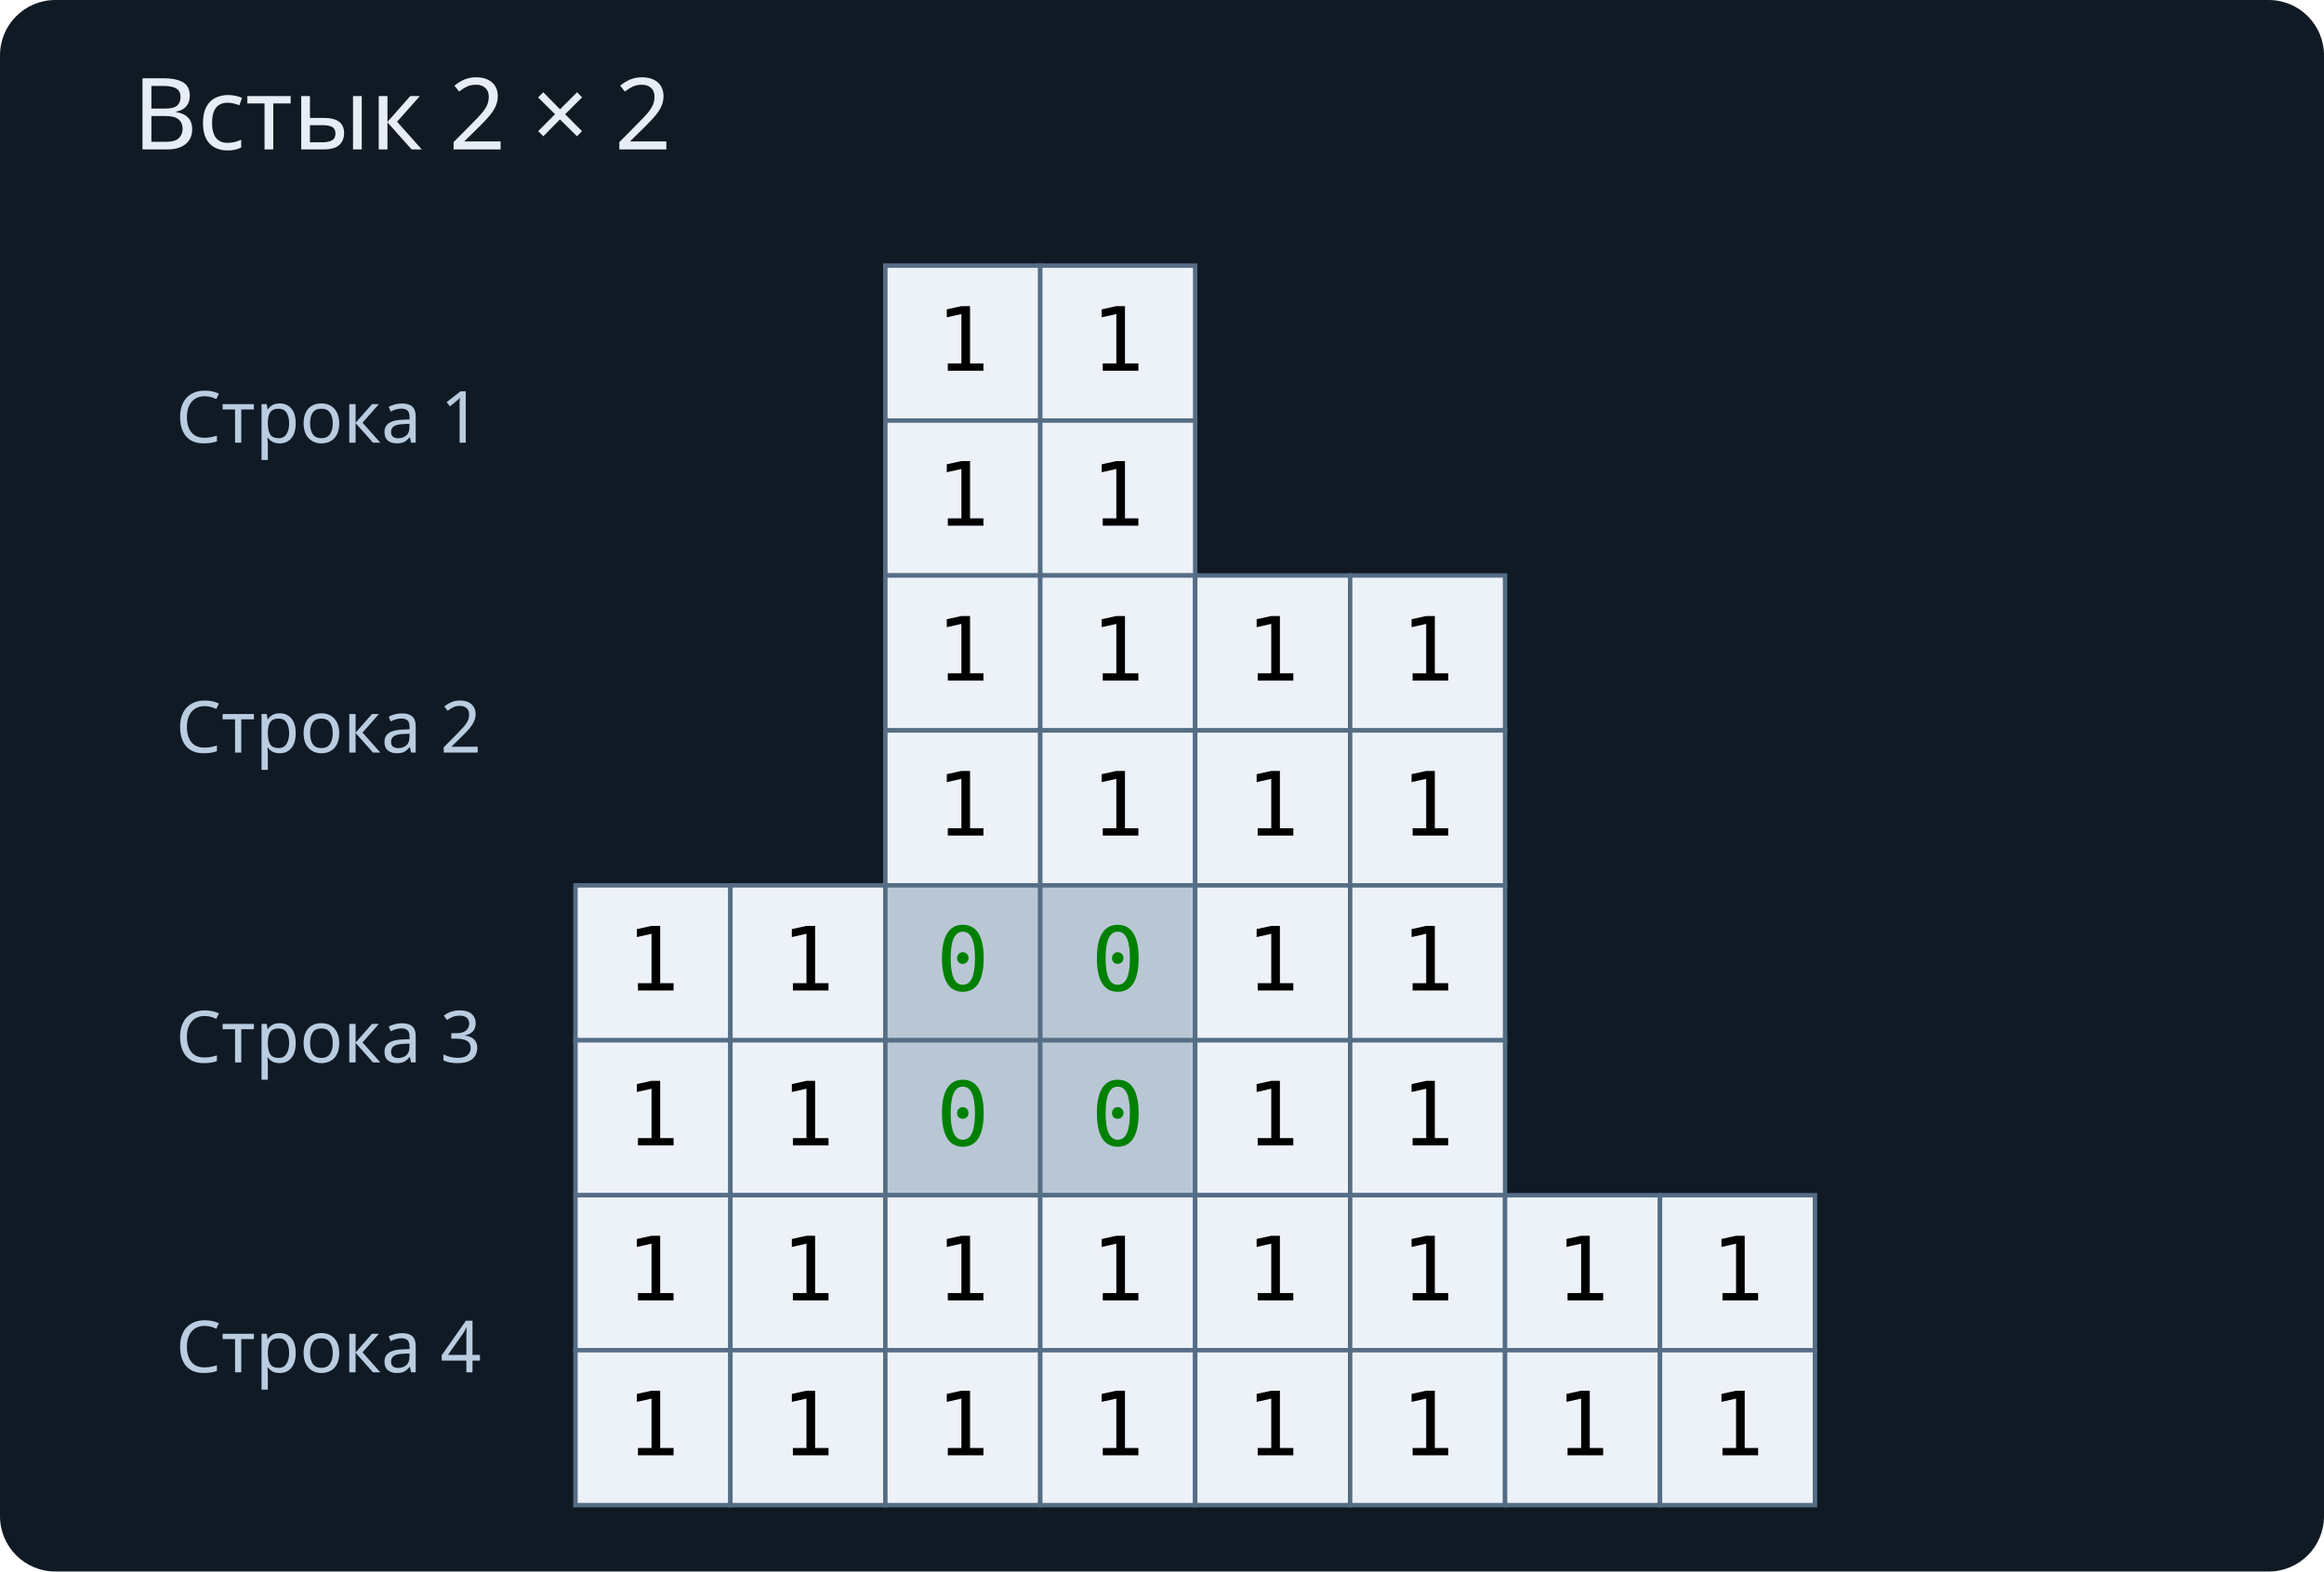
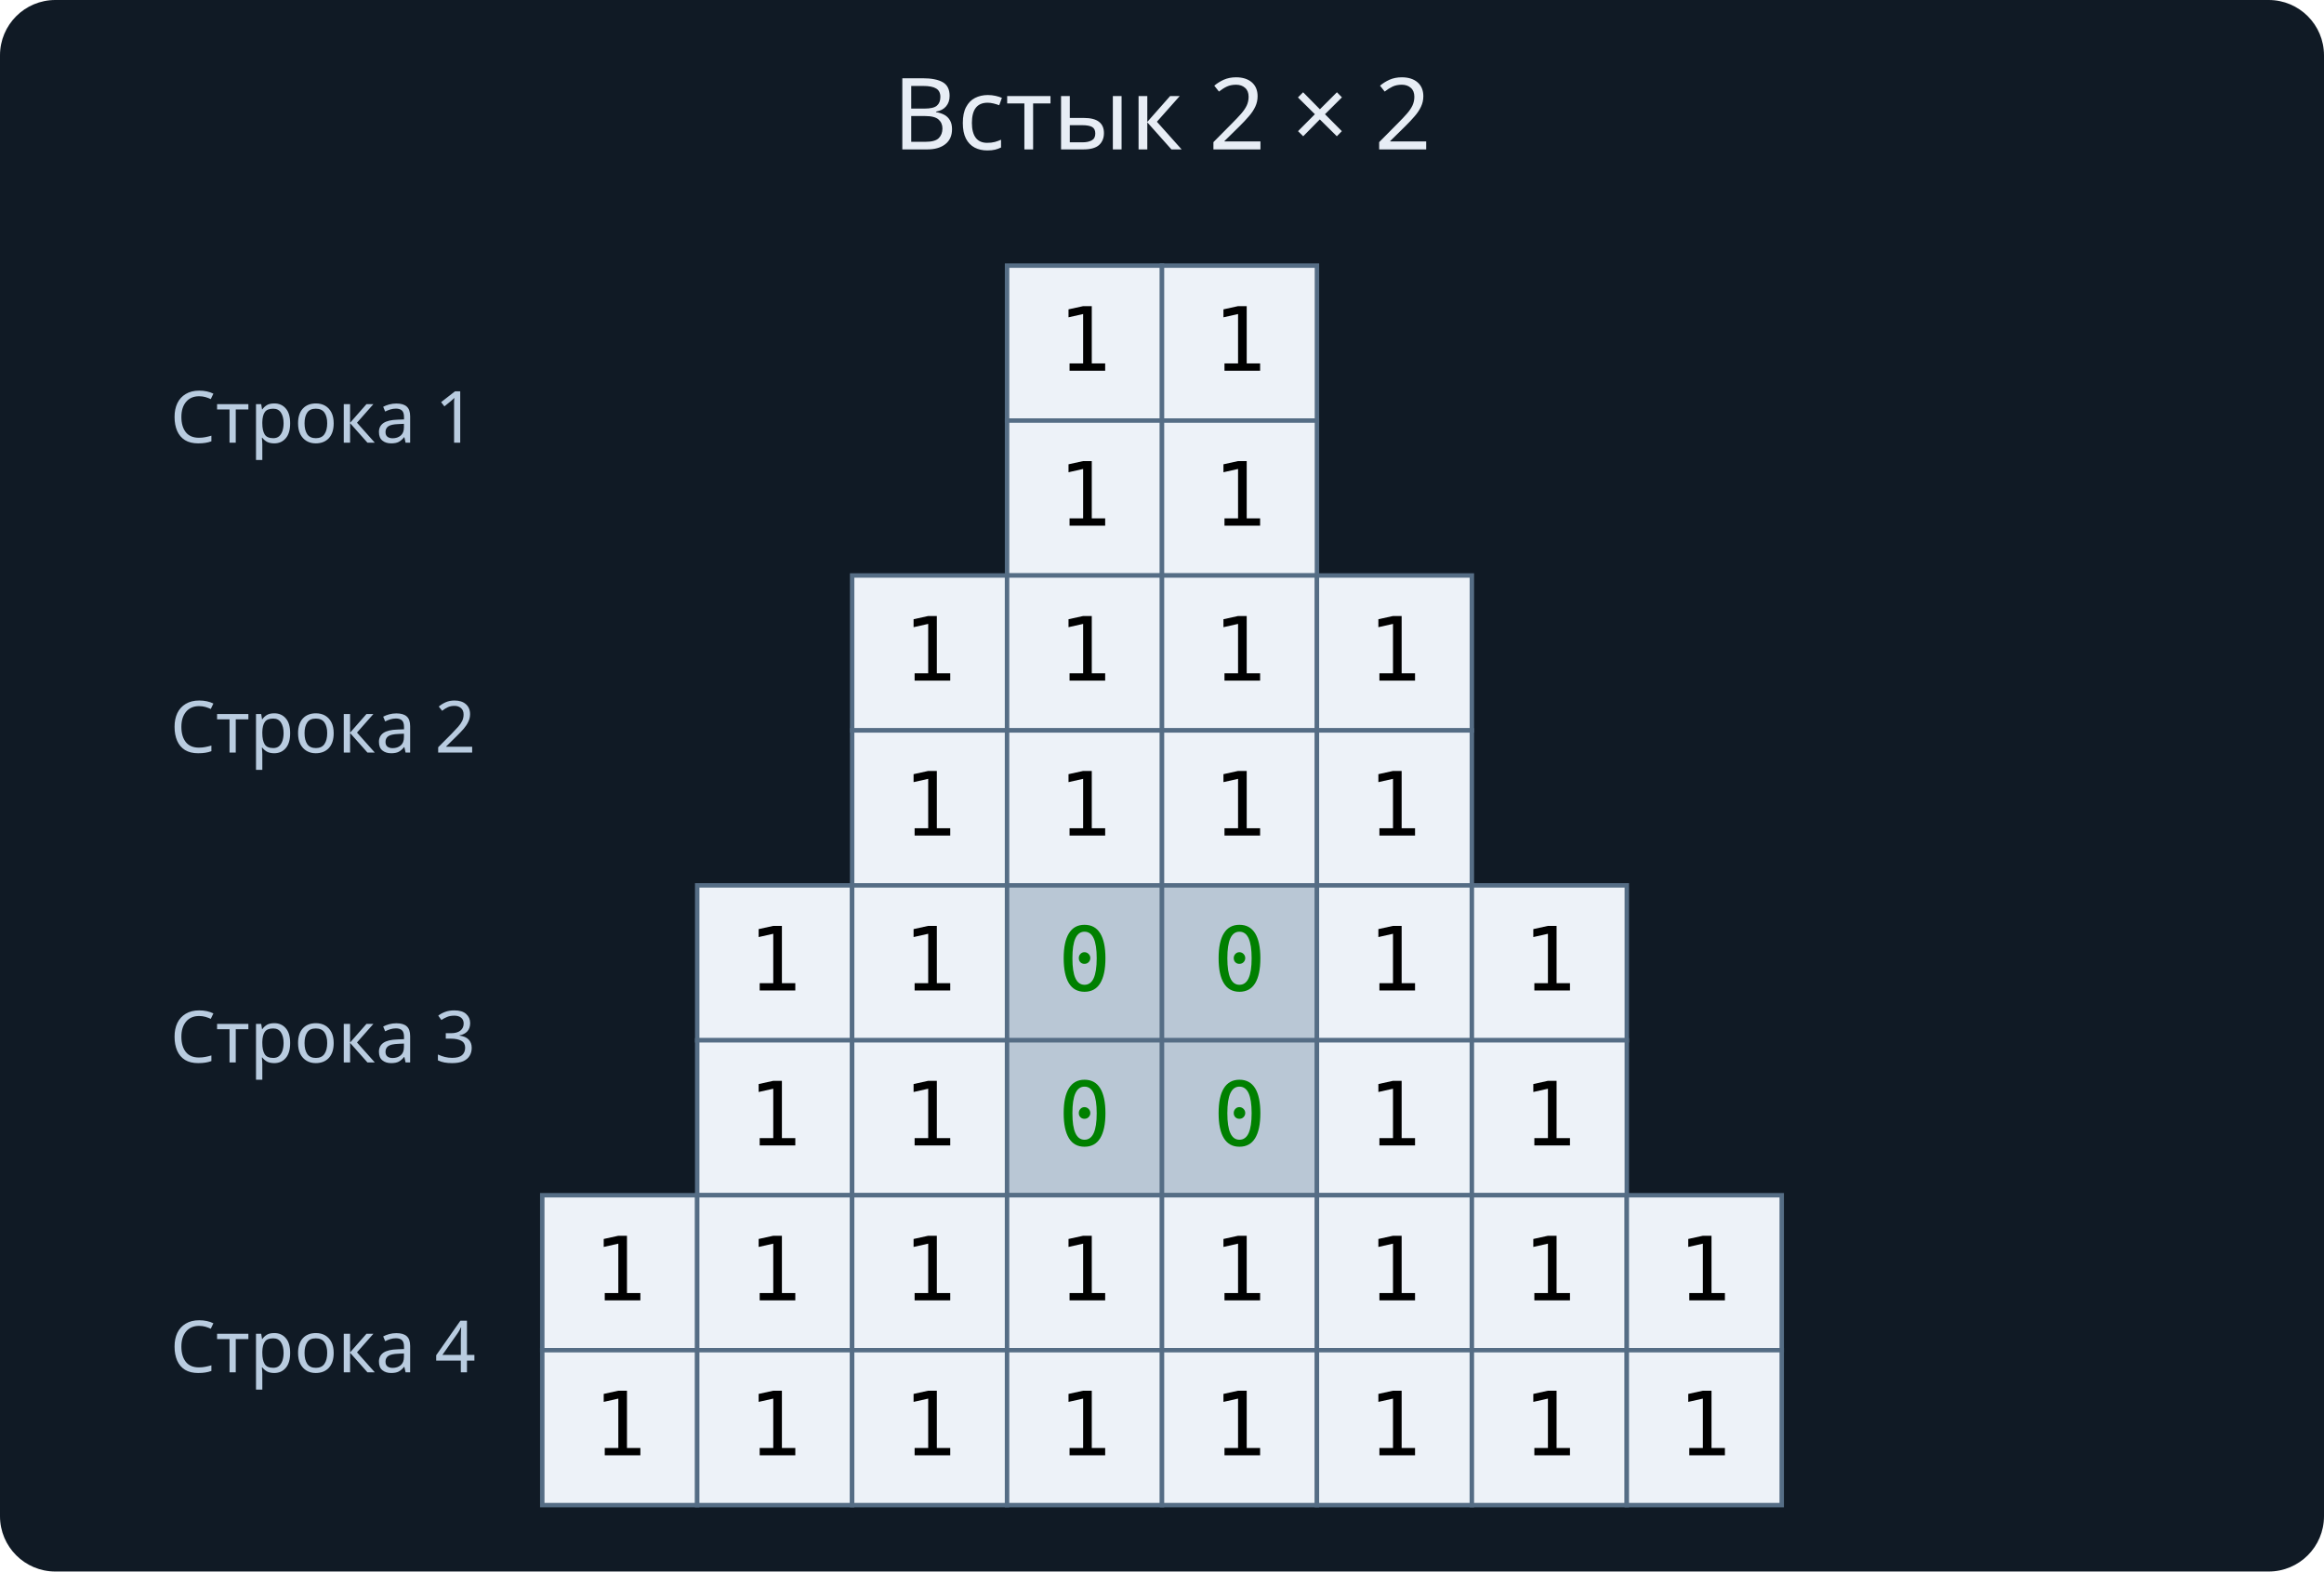
<svg xmlns="http://www.w3.org/2000/svg" width="420" height="284" viewBox="0 0 420 284" role="img" aria-labelledby="title desc">
  <rect width="420" height="284" rx="10" fill="#101a25" />
-   <text x="24" y="27" fill="#e7edf5" font-size="18" font-family="sans-serif">Встык 2 × 2</text>
-   <text x="87" y="80" fill="#b9cce0" font-size="13" font-family="sans-serif" text-anchor="end">Строка 1</text>
-   <rect x="160" y="48" width="28" height="28" fill="#edf2f8" stroke="#556d85" stroke-width=".8" />
-   <text x="174" y="67" fill="#000000" font-size="16" font-family="monospace" text-anchor="middle">1</text>
-   <rect x="188" y="48" width="28" height="28" fill="#edf2f8" stroke="#556d85" stroke-width=".8" />
-   <text x="202" y="67" fill="#000000" font-size="16" font-family="monospace" text-anchor="middle">1</text>
-   <rect x="160" y="76" width="28" height="28" fill="#edf2f8" stroke="#556d85" stroke-width=".8" />
-   <text x="174" y="95" fill="#000000" font-size="16" font-family="monospace" text-anchor="middle">1</text>
-   <rect x="188" y="76" width="28" height="28" fill="#edf2f8" stroke="#556d85" stroke-width=".8" />
-   <text x="202" y="95" fill="#000000" font-size="16" font-family="monospace" text-anchor="middle">1</text>
-   <text x="87" y="136" fill="#b9cce0" font-size="13" font-family="sans-serif" text-anchor="end">Строка 2</text>
-   <rect x="160" y="104" width="28" height="28" fill="#edf2f8" stroke="#556d85" stroke-width=".8" />
-   <text x="174" y="123" fill="#000000" font-size="16" font-family="monospace" text-anchor="middle">1</text>
-   <rect x="188" y="104" width="28" height="28" fill="#edf2f8" stroke="#556d85" stroke-width=".8" />
-   <text x="202" y="123" fill="#000000" font-size="16" font-family="monospace" text-anchor="middle">1</text>
-   <rect x="216" y="104" width="28" height="28" fill="#edf2f8" stroke="#556d85" stroke-width=".8" />
-   <text x="230" y="123" fill="#000000" font-size="16" font-family="monospace" text-anchor="middle">1</text>
-   <rect x="244" y="104" width="28" height="28" fill="#edf2f8" stroke="#556d85" stroke-width=".8" />
-   <text x="258" y="123" fill="#000000" font-size="16" font-family="monospace" text-anchor="middle">1</text>
-   <rect x="160" y="132" width="28" height="28" fill="#edf2f8" stroke="#556d85" stroke-width=".8" />
-   <text x="174" y="151" fill="#000000" font-size="16" font-family="monospace" text-anchor="middle">1</text>
-   <rect x="188" y="132" width="28" height="28" fill="#edf2f8" stroke="#556d85" stroke-width=".8" />
-   <text x="202" y="151" fill="#000000" font-size="16" font-family="monospace" text-anchor="middle">1</text>
-   <rect x="216" y="132" width="28" height="28" fill="#edf2f8" stroke="#556d85" stroke-width=".8" />
-   <text x="230" y="151" fill="#000000" font-size="16" font-family="monospace" text-anchor="middle">1</text>
-   <rect x="244" y="132" width="28" height="28" fill="#edf2f8" stroke="#556d85" stroke-width=".8" />
-   <text x="258" y="151" fill="#000000" font-size="16" font-family="monospace" text-anchor="middle">1</text>
-   <text x="87" y="192" fill="#b9cce0" font-size="13" font-family="sans-serif" text-anchor="end">Строка 3</text>
-   <rect x="104" y="160" width="28" height="28" fill="#edf2f8" stroke="#556d85" stroke-width=".8" />
-   <text x="118" y="179" fill="#000000" font-size="16" font-family="monospace" text-anchor="middle">1</text>
-   <rect x="132" y="160" width="28" height="28" fill="#edf2f8" stroke="#556d85" stroke-width=".8" />
-   <text x="146" y="179" fill="#000000" font-size="16" font-family="monospace" text-anchor="middle">1</text>
-   <rect x="160" y="160" width="28" height="28" fill="#b9c7d5" stroke="#556d85" stroke-width=".8" />
-   <text x="174" y="179" fill="#008000" font-size="16" font-family="monospace" text-anchor="middle">0</text>
-   <rect x="188" y="160" width="28" height="28" fill="#b9c7d5" stroke="#556d85" stroke-width=".8" />
-   <text x="202" y="179" fill="#008000" font-size="16" font-family="monospace" text-anchor="middle">0</text>
-   <rect x="216" y="160" width="28" height="28" fill="#edf2f8" stroke="#556d85" stroke-width=".8" />
-   <text x="230" y="179" fill="#000000" font-size="16" font-family="monospace" text-anchor="middle">1</text>
-   <rect x="244" y="160" width="28" height="28" fill="#edf2f8" stroke="#556d85" stroke-width=".8" />
-   <text x="258" y="179" fill="#000000" font-size="16" font-family="monospace" text-anchor="middle">1</text>
-   <rect x="104" y="188" width="28" height="28" fill="#edf2f8" stroke="#556d85" stroke-width=".8" />
-   <text x="118" y="207" fill="#000000" font-size="16" font-family="monospace" text-anchor="middle">1</text>
-   <rect x="132" y="188" width="28" height="28" fill="#edf2f8" stroke="#556d85" stroke-width=".8" />
-   <text x="146" y="207" fill="#000000" font-size="16" font-family="monospace" text-anchor="middle">1</text>
-   <rect x="160" y="188" width="28" height="28" fill="#b9c7d5" stroke="#556d85" stroke-width=".8" />
-   <text x="174" y="207" fill="#008000" font-size="16" font-family="monospace" text-anchor="middle">0</text>
-   <rect x="188" y="188" width="28" height="28" fill="#b9c7d5" stroke="#556d85" stroke-width=".8" />
-   <text x="202" y="207" fill="#008000" font-size="16" font-family="monospace" text-anchor="middle">0</text>
-   <rect x="216" y="188" width="28" height="28" fill="#edf2f8" stroke="#556d85" stroke-width=".8" />
-   <text x="230" y="207" fill="#000000" font-size="16" font-family="monospace" text-anchor="middle">1</text>
-   <rect x="244" y="188" width="28" height="28" fill="#edf2f8" stroke="#556d85" stroke-width=".8" />
-   <text x="258" y="207" fill="#000000" font-size="16" font-family="monospace" text-anchor="middle">1</text>
-   <text x="87" y="248" fill="#b9cce0" font-size="13" font-family="sans-serif" text-anchor="end">Строка 4</text>
-   <rect x="104" y="216" width="28" height="28" fill="#edf2f8" stroke="#556d85" stroke-width=".8" />
-   <text x="118" y="235" fill="#000000" font-size="16" font-family="monospace" text-anchor="middle">1</text>
-   <rect x="132" y="216" width="28" height="28" fill="#edf2f8" stroke="#556d85" stroke-width=".8" />
-   <text x="146" y="235" fill="#000000" font-size="16" font-family="monospace" text-anchor="middle">1</text>
-   <rect x="160" y="216" width="28" height="28" fill="#edf2f8" stroke="#556d85" stroke-width=".8" />
-   <text x="174" y="235" fill="#000000" font-size="16" font-family="monospace" text-anchor="middle">1</text>
-   <rect x="188" y="216" width="28" height="28" fill="#edf2f8" stroke="#556d85" stroke-width=".8" />
-   <text x="202" y="235" fill="#000000" font-size="16" font-family="monospace" text-anchor="middle">1</text>
-   <rect x="216" y="216" width="28" height="28" fill="#edf2f8" stroke="#556d85" stroke-width=".8" />
-   <text x="230" y="235" fill="#000000" font-size="16" font-family="monospace" text-anchor="middle">1</text>
-   <rect x="244" y="216" width="28" height="28" fill="#edf2f8" stroke="#556d85" stroke-width=".8" />
-   <text x="258" y="235" fill="#000000" font-size="16" font-family="monospace" text-anchor="middle">1</text>
-   <rect x="272" y="216" width="28" height="28" fill="#edf2f8" stroke="#556d85" stroke-width=".8" />
-   <text x="286" y="235" fill="#000000" font-size="16" font-family="monospace" text-anchor="middle">1</text>
-   <rect x="300" y="216" width="28" height="28" fill="#edf2f8" stroke="#556d85" stroke-width=".8" />
-   <text x="314" y="235" fill="#000000" font-size="16" font-family="monospace" text-anchor="middle">1</text>
-   <rect x="104" y="244" width="28" height="28" fill="#edf2f8" stroke="#556d85" stroke-width=".8" />
-   <text x="118" y="263" fill="#000000" font-size="16" font-family="monospace" text-anchor="middle">1</text>
-   <rect x="132" y="244" width="28" height="28" fill="#edf2f8" stroke="#556d85" stroke-width=".8" />
-   <text x="146" y="263" fill="#000000" font-size="16" font-family="monospace" text-anchor="middle">1</text>
-   <rect x="160" y="244" width="28" height="28" fill="#edf2f8" stroke="#556d85" stroke-width=".8" />
-   <text x="174" y="263" fill="#000000" font-size="16" font-family="monospace" text-anchor="middle">1</text>
-   <rect x="188" y="244" width="28" height="28" fill="#edf2f8" stroke="#556d85" stroke-width=".8" />
-   <text x="202" y="263" fill="#000000" font-size="16" font-family="monospace" text-anchor="middle">1</text>
-   <rect x="216" y="244" width="28" height="28" fill="#edf2f8" stroke="#556d85" stroke-width=".8" />
-   <text x="230" y="263" fill="#000000" font-size="16" font-family="monospace" text-anchor="middle">1</text>
-   <rect x="244" y="244" width="28" height="28" fill="#edf2f8" stroke="#556d85" stroke-width=".8" />
-   <text x="258" y="263" fill="#000000" font-size="16" font-family="monospace" text-anchor="middle">1</text>
-   <rect x="272" y="244" width="28" height="28" fill="#edf2f8" stroke="#556d85" stroke-width=".8" />
-   <text x="286" y="263" fill="#000000" font-size="16" font-family="monospace" text-anchor="middle">1</text>
-   <rect x="300" y="244" width="28" height="28" fill="#edf2f8" stroke="#556d85" stroke-width=".8" />
-   <text x="314" y="263" fill="#000000" font-size="16" font-family="monospace" text-anchor="middle">1</text>
+   <text x="210" y="27" fill="#e7edf5" font-size="18" font-family="sans-serif" text-anchor="middle">Встык 2 × 2</text>
+   <text x="86" y="80" fill="#b9cce0" font-size="13" font-family="sans-serif" text-anchor="end">Строка 1</text>
+   <rect x="182" y="48" width="28" height="28" fill="#edf2f8" stroke="#556d85" stroke-width=".8" />
+   <text x="196" y="67" fill="#000000" font-size="16" font-family="monospace" text-anchor="middle">1</text>
+   <rect x="210" y="48" width="28" height="28" fill="#edf2f8" stroke="#556d85" stroke-width=".8" />
+   <text x="224" y="67" fill="#000000" font-size="16" font-family="monospace" text-anchor="middle">1</text>
+   <rect x="182" y="76" width="28" height="28" fill="#edf2f8" stroke="#556d85" stroke-width=".8" />
+   <text x="196" y="95" fill="#000000" font-size="16" font-family="monospace" text-anchor="middle">1</text>
+   <rect x="210" y="76" width="28" height="28" fill="#edf2f8" stroke="#556d85" stroke-width=".8" />
+   <text x="224" y="95" fill="#000000" font-size="16" font-family="monospace" text-anchor="middle">1</text>
+   <text x="86" y="136" fill="#b9cce0" font-size="13" font-family="sans-serif" text-anchor="end">Строка 2</text>
+   <rect x="154" y="104" width="28" height="28" fill="#edf2f8" stroke="#556d85" stroke-width=".8" />
+   <text x="168" y="123" fill="#000000" font-size="16" font-family="monospace" text-anchor="middle">1</text>
+   <rect x="182" y="104" width="28" height="28" fill="#edf2f8" stroke="#556d85" stroke-width=".8" />
+   <text x="196" y="123" fill="#000000" font-size="16" font-family="monospace" text-anchor="middle">1</text>
+   <rect x="210" y="104" width="28" height="28" fill="#edf2f8" stroke="#556d85" stroke-width=".8" />
+   <text x="224" y="123" fill="#000000" font-size="16" font-family="monospace" text-anchor="middle">1</text>
+   <rect x="238" y="104" width="28" height="28" fill="#edf2f8" stroke="#556d85" stroke-width=".8" />
+   <text x="252" y="123" fill="#000000" font-size="16" font-family="monospace" text-anchor="middle">1</text>
+   <rect x="154" y="132" width="28" height="28" fill="#edf2f8" stroke="#556d85" stroke-width=".8" />
+   <text x="168" y="151" fill="#000000" font-size="16" font-family="monospace" text-anchor="middle">1</text>
+   <rect x="182" y="132" width="28" height="28" fill="#edf2f8" stroke="#556d85" stroke-width=".8" />
+   <text x="196" y="151" fill="#000000" font-size="16" font-family="monospace" text-anchor="middle">1</text>
+   <rect x="210" y="132" width="28" height="28" fill="#edf2f8" stroke="#556d85" stroke-width=".8" />
+   <text x="224" y="151" fill="#000000" font-size="16" font-family="monospace" text-anchor="middle">1</text>
+   <rect x="238" y="132" width="28" height="28" fill="#edf2f8" stroke="#556d85" stroke-width=".8" />
+   <text x="252" y="151" fill="#000000" font-size="16" font-family="monospace" text-anchor="middle">1</text>
+   <text x="86" y="192" fill="#b9cce0" font-size="13" font-family="sans-serif" text-anchor="end">Строка 3</text>
+   <rect x="126" y="160" width="28" height="28" fill="#edf2f8" stroke="#556d85" stroke-width=".8" />
+   <text x="140" y="179" fill="#000000" font-size="16" font-family="monospace" text-anchor="middle">1</text>
+   <rect x="154" y="160" width="28" height="28" fill="#edf2f8" stroke="#556d85" stroke-width=".8" />
+   <text x="168" y="179" fill="#000000" font-size="16" font-family="monospace" text-anchor="middle">1</text>
+   <rect x="182" y="160" width="28" height="28" fill="#b9c7d5" stroke="#556d85" stroke-width=".8" />
+   <text x="196" y="179" fill="#008000" font-size="16" font-family="monospace" text-anchor="middle">0</text>
+   <rect x="210" y="160" width="28" height="28" fill="#b9c7d5" stroke="#556d85" stroke-width=".8" />
+   <text x="224" y="179" fill="#008000" font-size="16" font-family="monospace" text-anchor="middle">0</text>
+   <rect x="238" y="160" width="28" height="28" fill="#edf2f8" stroke="#556d85" stroke-width=".8" />
+   <text x="252" y="179" fill="#000000" font-size="16" font-family="monospace" text-anchor="middle">1</text>
+   <rect x="266" y="160" width="28" height="28" fill="#edf2f8" stroke="#556d85" stroke-width=".8" />
+   <text x="280" y="179" fill="#000000" font-size="16" font-family="monospace" text-anchor="middle">1</text>
+   <rect x="126" y="188" width="28" height="28" fill="#edf2f8" stroke="#556d85" stroke-width=".8" />
+   <text x="140" y="207" fill="#000000" font-size="16" font-family="monospace" text-anchor="middle">1</text>
+   <rect x="154" y="188" width="28" height="28" fill="#edf2f8" stroke="#556d85" stroke-width=".8" />
+   <text x="168" y="207" fill="#000000" font-size="16" font-family="monospace" text-anchor="middle">1</text>
+   <rect x="182" y="188" width="28" height="28" fill="#b9c7d5" stroke="#556d85" stroke-width=".8" />
+   <text x="196" y="207" fill="#008000" font-size="16" font-family="monospace" text-anchor="middle">0</text>
+   <rect x="210" y="188" width="28" height="28" fill="#b9c7d5" stroke="#556d85" stroke-width=".8" />
+   <text x="224" y="207" fill="#008000" font-size="16" font-family="monospace" text-anchor="middle">0</text>
+   <rect x="238" y="188" width="28" height="28" fill="#edf2f8" stroke="#556d85" stroke-width=".8" />
+   <text x="252" y="207" fill="#000000" font-size="16" font-family="monospace" text-anchor="middle">1</text>
+   <rect x="266" y="188" width="28" height="28" fill="#edf2f8" stroke="#556d85" stroke-width=".8" />
+   <text x="280" y="207" fill="#000000" font-size="16" font-family="monospace" text-anchor="middle">1</text>
+   <text x="86" y="248" fill="#b9cce0" font-size="13" font-family="sans-serif" text-anchor="end">Строка 4</text>
+   <rect x="98" y="216" width="28" height="28" fill="#edf2f8" stroke="#556d85" stroke-width=".8" />
+   <text x="112" y="235" fill="#000000" font-size="16" font-family="monospace" text-anchor="middle">1</text>
+   <rect x="126" y="216" width="28" height="28" fill="#edf2f8" stroke="#556d85" stroke-width=".8" />
+   <text x="140" y="235" fill="#000000" font-size="16" font-family="monospace" text-anchor="middle">1</text>
+   <rect x="154" y="216" width="28" height="28" fill="#edf2f8" stroke="#556d85" stroke-width=".8" />
+   <text x="168" y="235" fill="#000000" font-size="16" font-family="monospace" text-anchor="middle">1</text>
+   <rect x="182" y="216" width="28" height="28" fill="#edf2f8" stroke="#556d85" stroke-width=".8" />
+   <text x="196" y="235" fill="#000000" font-size="16" font-family="monospace" text-anchor="middle">1</text>
+   <rect x="210" y="216" width="28" height="28" fill="#edf2f8" stroke="#556d85" stroke-width=".8" />
+   <text x="224" y="235" fill="#000000" font-size="16" font-family="monospace" text-anchor="middle">1</text>
+   <rect x="238" y="216" width="28" height="28" fill="#edf2f8" stroke="#556d85" stroke-width=".8" />
+   <text x="252" y="235" fill="#000000" font-size="16" font-family="monospace" text-anchor="middle">1</text>
+   <rect x="266" y="216" width="28" height="28" fill="#edf2f8" stroke="#556d85" stroke-width=".8" />
+   <text x="280" y="235" fill="#000000" font-size="16" font-family="monospace" text-anchor="middle">1</text>
+   <rect x="294" y="216" width="28" height="28" fill="#edf2f8" stroke="#556d85" stroke-width=".8" />
+   <text x="308" y="235" fill="#000000" font-size="16" font-family="monospace" text-anchor="middle">1</text>
+   <rect x="98" y="244" width="28" height="28" fill="#edf2f8" stroke="#556d85" stroke-width=".8" />
+   <text x="112" y="263" fill="#000000" font-size="16" font-family="monospace" text-anchor="middle">1</text>
+   <rect x="126" y="244" width="28" height="28" fill="#edf2f8" stroke="#556d85" stroke-width=".8" />
+   <text x="140" y="263" fill="#000000" font-size="16" font-family="monospace" text-anchor="middle">1</text>
+   <rect x="154" y="244" width="28" height="28" fill="#edf2f8" stroke="#556d85" stroke-width=".8" />
+   <text x="168" y="263" fill="#000000" font-size="16" font-family="monospace" text-anchor="middle">1</text>
+   <rect x="182" y="244" width="28" height="28" fill="#edf2f8" stroke="#556d85" stroke-width=".8" />
+   <text x="196" y="263" fill="#000000" font-size="16" font-family="monospace" text-anchor="middle">1</text>
+   <rect x="210" y="244" width="28" height="28" fill="#edf2f8" stroke="#556d85" stroke-width=".8" />
+   <text x="224" y="263" fill="#000000" font-size="16" font-family="monospace" text-anchor="middle">1</text>
+   <rect x="238" y="244" width="28" height="28" fill="#edf2f8" stroke="#556d85" stroke-width=".8" />
+   <text x="252" y="263" fill="#000000" font-size="16" font-family="monospace" text-anchor="middle">1</text>
+   <rect x="266" y="244" width="28" height="28" fill="#edf2f8" stroke="#556d85" stroke-width=".8" />
+   <text x="280" y="263" fill="#000000" font-size="16" font-family="monospace" text-anchor="middle">1</text>
+   <rect x="294" y="244" width="28" height="28" fill="#edf2f8" stroke="#556d85" stroke-width=".8" />
+   <text x="308" y="263" fill="#000000" font-size="16" font-family="monospace" text-anchor="middle">1</text>
</svg>
